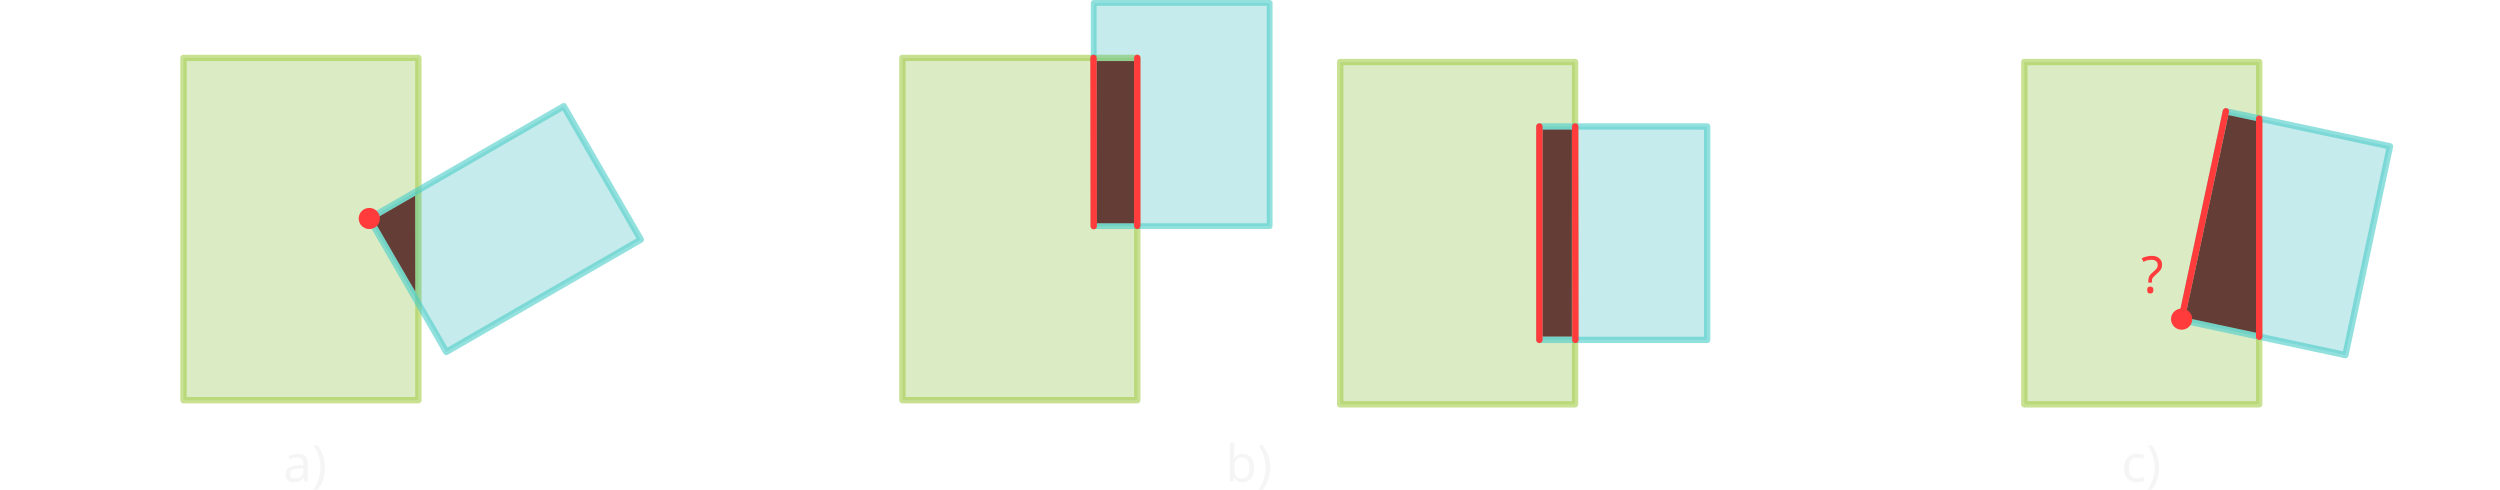
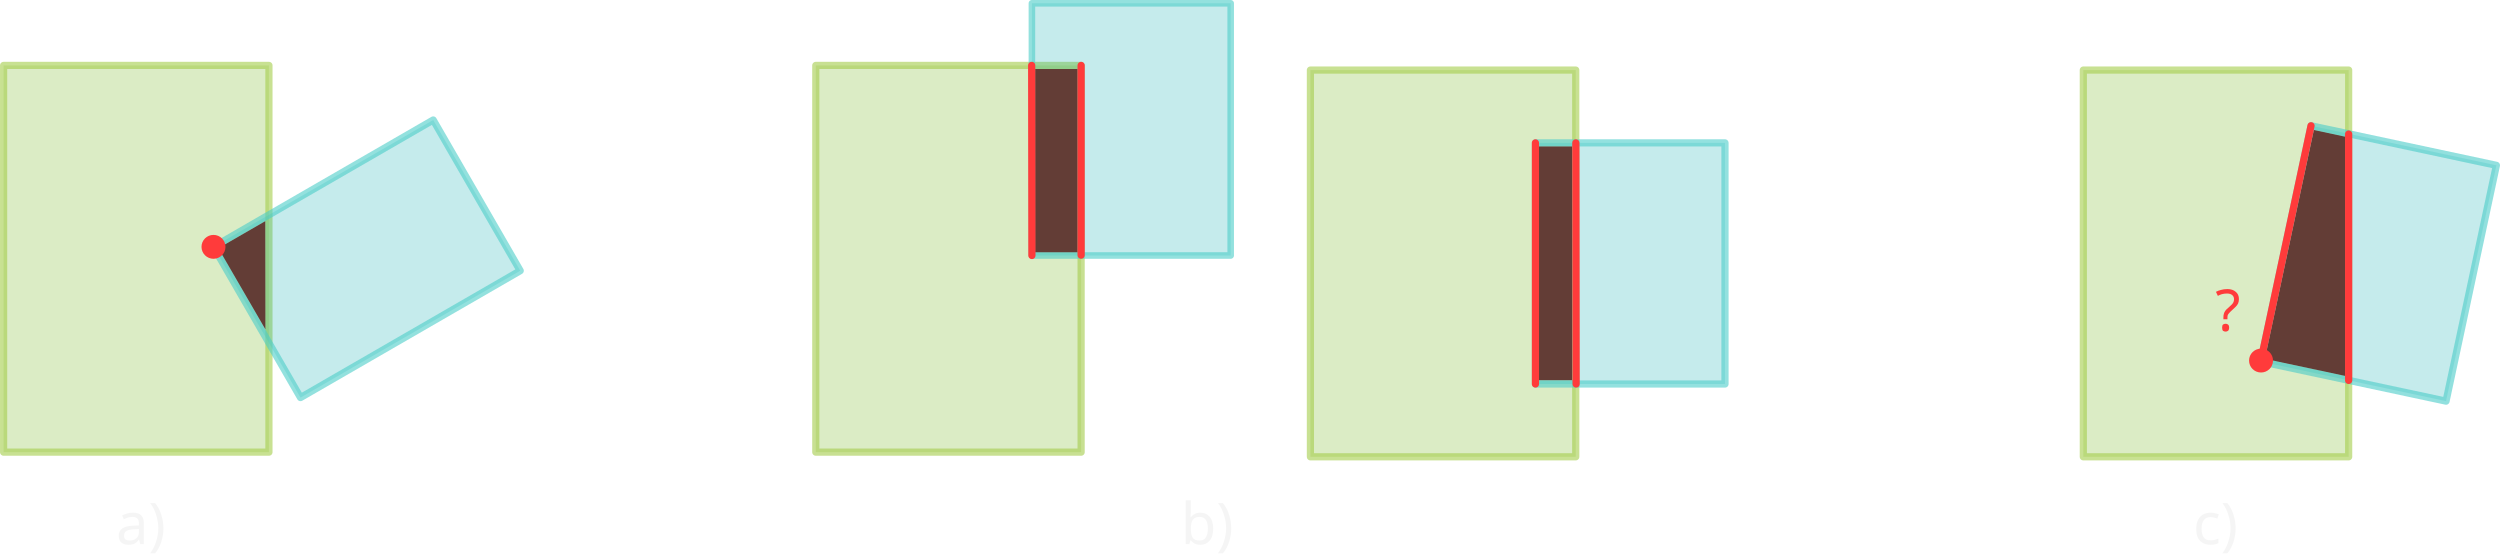
- <svg xmlns="http://www.w3.org/2000/svg" width="784" height="153.563" viewBox="0 0 207.433 40.63" version="1.1" id="svg1">
+ <svg xmlns="http://www.w3.org/2000/svg" width="693.935" height="153.563" viewBox="0 0 183.604 40.63" version="1.1" id="svg1">
  <defs id="defs1" />
-   <g id="layer1" transform="translate(-17.87196,-42.3257)">
+   <g id="layer1" transform="translate(-32.83519,-42.3257)">
    <rect style="opacity:1;fill:#72b51b;fill-opacity:0.253;stroke:#a4cd4b;stroke-width:0.529;stroke-linecap:round;stroke-linejoin:round;stroke-dasharray:none;stroke-opacity:0.604" id="rect1" width="28.402" height="19.486" x="47.13" y="-52.586" transform="rotate(90)" />
    <rect style="font-variation-settings:normal;opacity:1;fill:#1bb2b5;fill-opacity:0.251;stroke:#4bcdc9;stroke-width:0.529;stroke-linecap:round;stroke-linejoin:round;stroke-miterlimit:4;stroke-dasharray:none;stroke-dashoffset:0;stroke-opacity:0.598;stop-color:#000000;stop-opacity:1" id="rect1-6" width="18.633" height="12.783" x="11.787" y="76.611" transform="rotate(-30)" />
-     <rect style="opacity:1;fill:none;fill-opacity:1;stroke:none;stroke-width:0.504;stroke-linecap:butt;stroke-linejoin:round;stroke-dasharray:1.512, 0.504;stroke-dashoffset:0;stroke-opacity:1" id="rect3" width="207.433" height="4.185" x="17.872" y="44.773" />
    <rect style="opacity:1;fill:#72b51b;fill-opacity:0.253;stroke:#a4cd4b;stroke-width:0.529;stroke-linecap:round;stroke-linejoin:round;stroke-dasharray:none;stroke-opacity:0.603" id="rect2" width="28.402" height="19.486" x="47.472" y="-148.56" transform="rotate(90)" />
    <rect style="font-variation-settings:normal;opacity:1;fill:#1bb2b5;fill-opacity:0.251;stroke:#4bcdc9;stroke-width:0.529;stroke-linecap:round;stroke-linejoin:round;stroke-miterlimit:4;stroke-dasharray:none;stroke-dashoffset:0;stroke-opacity:0.601;stop-color:#000000;stop-opacity:1" id="rect4" width="17.709" height="13.921" x="52.819" y="-159.521" transform="rotate(90)" />
    <rect style="opacity:1;fill:#72b51b;fill-opacity:0.253;stroke:#a4cd4b;stroke-width:0.529;stroke-linecap:round;stroke-linejoin:round;stroke-dasharray:none;stroke-opacity:0.602" id="rect5" width="28.402" height="19.486" x="47.13" y="-112.235" transform="rotate(90)" />
    <rect style="font-variation-settings:normal;opacity:1;fill:#1bb2b5;fill-opacity:0.251;stroke:#4bcdc9;stroke-width:0.482;stroke-linecap:round;stroke-linejoin:round;stroke-miterlimit:4;stroke-dasharray:none;stroke-dashoffset:0;stroke-opacity:0.599;stop-color:#000000;stop-opacity:1" id="rect6" width="18.523" height="14.599" x="42.567" y="-123.219" transform="rotate(90)" />
    <rect style="opacity:1;fill:#72b51b;fill-opacity:0.253;stroke:#a4cd4b;stroke-width:0.529;stroke-linecap:round;stroke-linejoin:round;stroke-dasharray:none;stroke-opacity:0.603" id="rect7" width="28.402" height="19.486" x="47.472" y="-205.324" transform="rotate(90)" />
    <rect style="font-variation-settings:normal;opacity:1;fill:#1bb2b5;fill-opacity:0.251;stroke:#4bcdc9;stroke-width:0.529;stroke-linecap:round;stroke-linejoin:round;stroke-miterlimit:4;stroke-dasharray:none;stroke-dashoffset:0;stroke-opacity:0.602;stop-color:#000000;stop-opacity:1" id="rect8" width="17.709" height="13.921" x="8.119" y="-222.783" transform="rotate(102.0549)" />
    <text xml:space="preserve" style="font-style:normal;font-variant:normal;font-weight:normal;font-stretch:normal;font-size:4.233px;line-height:1.25;font-family:'Noto Sans';-inkscape-font-specification:'Noto Sans, Normal';font-variant-ligatures:normal;font-variant-position:normal;font-variant-caps:normal;font-variant-numeric:normal;font-variant-alternates:normal;font-variant-east-asian:normal;text-indent:0;text-align:start;text-decoration-line:none;text-decoration-style:solid;text-decoration-color:#000000;letter-spacing:0px;word-spacing:0px;text-transform:none;writing-mode:lr-tb;direction:ltr;text-orientation:mixed;dominant-baseline:auto;baseline-shift:baseline;white-space:normal;opacity:1;fill:#f5f5f5;fill-opacity:1;stroke:none;stroke-width:0.265;stroke-linecap:butt;stroke-linejoin:miter;stroke-miterlimit:4;stroke-dasharray:none;stroke-dashoffset:0;stroke-opacity:1;stop-color:#000000;stop-opacity:1" x="41.368" y="82.287" id="text8">
      <tspan id="tspan8" style="font-style:normal;font-variant:normal;font-weight:normal;font-stretch:normal;font-size:4.233px;line-height:1.25;font-family:'Noto Sans';-inkscape-font-specification:'Noto Sans, Normal';font-variant-ligatures:normal;font-variant-position:normal;font-variant-caps:normal;font-variant-numeric:normal;font-variant-alternates:normal;font-variant-east-asian:normal;text-indent:0;text-align:start;text-decoration-line:none;text-decoration-style:solid;text-decoration-color:#000000;letter-spacing:0px;word-spacing:0px;text-transform:none;writing-mode:lr-tb;direction:ltr;text-orientation:mixed;dominant-baseline:auto;baseline-shift:baseline;white-space:normal;opacity:1;fill:#f5f5f5;fill-opacity:1;stroke:none;stroke-width:0.265;stroke-linecap:butt;stroke-linejoin:miter;stroke-miterlimit:4;stroke-dasharray:none;stroke-dashoffset:0;stroke-opacity:1;marker-end:url(#DartArrow);stop-color:#000000;stop-opacity:1" x="41.368" y="82.287">a)</tspan>
    </text>
    <text xml:space="preserve" style="font-style:normal;font-variant:normal;font-weight:normal;font-stretch:normal;font-size:4.233px;line-height:1.25;font-family:'Noto Sans';-inkscape-font-specification:'Noto Sans, Normal';font-variant-ligatures:normal;font-variant-position:normal;font-variant-caps:normal;font-variant-numeric:normal;font-variant-alternates:normal;font-variant-east-asian:normal;text-indent:0;text-align:start;text-decoration-line:none;text-decoration-style:solid;text-decoration-color:#000000;letter-spacing:0px;word-spacing:0px;text-transform:none;writing-mode:lr-tb;direction:ltr;text-orientation:mixed;dominant-baseline:auto;baseline-shift:baseline;white-space:normal;opacity:1;fill:#f5f5f5;fill-opacity:1;stroke:none;stroke-width:0.265;stroke-linecap:butt;stroke-linejoin:miter;stroke-miterlimit:4;stroke-dasharray:none;stroke-dashoffset:0;stroke-opacity:1;stop-color:#000000;stop-opacity:1" x="119.557" y="82.287" id="text9">
      <tspan id="tspan9" style="font-style:normal;font-variant:normal;font-weight:normal;font-stretch:normal;font-size:4.233px;line-height:1.25;font-family:'Noto Sans';-inkscape-font-specification:'Noto Sans, Normal';font-variant-ligatures:normal;font-variant-position:normal;font-variant-caps:normal;font-variant-numeric:normal;font-variant-alternates:normal;font-variant-east-asian:normal;text-indent:0;text-align:start;text-decoration-line:none;text-decoration-style:solid;text-decoration-color:#000000;letter-spacing:0px;word-spacing:0px;text-transform:none;writing-mode:lr-tb;direction:ltr;text-orientation:mixed;dominant-baseline:auto;baseline-shift:baseline;white-space:normal;opacity:1;fill:#f5f5f5;fill-opacity:1;stroke:none;stroke-width:0.265;stroke-linecap:butt;stroke-linejoin:miter;stroke-miterlimit:4;stroke-dasharray:none;stroke-dashoffset:0;stroke-opacity:1;marker-end:url(#DartArrow);stop-color:#000000;stop-opacity:1" x="119.557" y="82.287">b)</tspan>
    </text>
    <text xml:space="preserve" style="font-style:normal;font-variant:normal;font-weight:normal;font-stretch:normal;font-size:4.233px;line-height:1.25;font-family:'Noto Sans';-inkscape-font-specification:'Noto Sans, Normal';font-variant-ligatures:normal;font-variant-position:normal;font-variant-caps:normal;font-variant-numeric:normal;font-variant-alternates:normal;font-variant-east-asian:normal;text-indent:0;text-align:start;text-decoration-line:none;text-decoration-style:solid;text-decoration-color:#000000;letter-spacing:0px;word-spacing:0px;text-transform:none;writing-mode:lr-tb;direction:ltr;text-orientation:mixed;dominant-baseline:auto;baseline-shift:baseline;white-space:normal;opacity:1;fill:#f5f5f5;fill-opacity:1;stroke:none;stroke-width:0.265;stroke-linecap:butt;stroke-linejoin:miter;stroke-miterlimit:4;stroke-dasharray:none;stroke-dashoffset:0;stroke-opacity:1;stop-color:#000000;stop-opacity:1" x="193.898" y="82.287" id="text10">
      <tspan id="tspan10" style="font-style:normal;font-variant:normal;font-weight:normal;font-stretch:normal;font-size:4.233px;line-height:1.25;font-family:'Noto Sans';-inkscape-font-specification:'Noto Sans, Normal';font-variant-ligatures:normal;font-variant-position:normal;font-variant-caps:normal;font-variant-numeric:normal;font-variant-alternates:normal;font-variant-east-asian:normal;text-indent:0;text-align:start;text-decoration-line:none;text-decoration-style:solid;text-decoration-color:#000000;letter-spacing:0px;word-spacing:0px;text-transform:none;writing-mode:lr-tb;direction:ltr;text-orientation:mixed;dominant-baseline:auto;baseline-shift:baseline;white-space:normal;opacity:1;fill:#f5f5f5;fill-opacity:1;stroke:none;stroke-width:0.265;stroke-linecap:butt;stroke-linejoin:miter;stroke-miterlimit:4;stroke-dasharray:none;stroke-dashoffset:0;stroke-opacity:1;marker-end:url(#DartArrow);stop-color:#000000;stop-opacity:1" x="193.898" y="82.287">c)</tspan>
    </text>
    <path style="font-variation-settings:normal;opacity:1;vector-effect:none;fill:#4e0d0d;fill-opacity:0.763;stroke:none;stroke-width:0.794;stroke-linecap:square;stroke-linejoin:round;stroke-miterlimit:4;stroke-dasharray:none;stroke-dashoffset:0;stroke-opacity:1;-inkscape-stroke:none;marker-end:url(#DartArrow);stop-color:#000000;stop-opacity:1" d="m 52.318,58.567 -3.446,1.989 3.455,5.959" id="path13" />
    <path style="font-variation-settings:normal;opacity:1;vector-effect:none;fill:#4e0d0d;fill-opacity:0.763;stroke:none;stroke-width:0.794;stroke-linecap:square;stroke-linejoin:round;stroke-miterlimit:4;stroke-dasharray:none;stroke-dashoffset:0;stroke-opacity:1;-inkscape-stroke:none;marker-end:url(#DartArrow)" d="m 108.856,47.393 h 3.119 v 13.46 h -3.121" id="path14" />
    <path style="font-variation-settings:normal;opacity:1;vector-effect:none;fill:#4e0d0d;fill-opacity:0.763;stroke:none;stroke-width:0.794;stroke-linecap:square;stroke-linejoin:round;stroke-miterlimit:4;stroke-dasharray:none;stroke-dashoffset:0;stroke-opacity:1;-inkscape-stroke:none;marker-end:url(#DartArrow)" d="m 148.295,53.081 h -2.438 v 17.168 h 2.437" id="path15" />
    <path style="font-variation-settings:normal;opacity:1;vector-effect:none;fill:#4e0d0d;fill-opacity:0.763;stroke:none;stroke-width:0.794;stroke-linecap:square;stroke-linejoin:round;stroke-miterlimit:4;stroke-dasharray:none;stroke-dashoffset:0;stroke-opacity:1;-inkscape-stroke:none;marker-end:url(#DartArrow)" d="m 202.768,51.874 2.301,0.492 v 17.568 l -5.899,-1.256" id="path16" />
    <ellipse style="font-variation-settings:normal;opacity:1;vector-effect:none;fill:#ff3b3b;fill-opacity:1;stroke:none;stroke-width:0.559;stroke-linecap:butt;stroke-linejoin:round;stroke-miterlimit:4;stroke-dasharray:1.677, 0.559;stroke-dashoffset:0;stroke-opacity:1;-inkscape-stroke:none;marker-end:url(#DartArrow);stop-color:#000000;stop-opacity:1" id="path17" cx="48.514" cy="60.454" rx="0.88" ry="0.877" />
    <ellipse style="font-variation-settings:normal;vector-effect:none;fill:#ff3b3b;fill-opacity:1;stroke:none;stroke-width:0.559;stroke-linecap:butt;stroke-linejoin:round;stroke-miterlimit:4;stroke-dasharray:1.677, 0.559;stroke-dashoffset:0;stroke-opacity:1;-inkscape-stroke:none;marker-end:url(#DartArrow);stop-color:#000000" id="path17-3" cx="198.889" cy="68.806" rx="0.88" ry="0.877" />
    <path style="font-variation-settings:normal;opacity:1;fill:none;fill-opacity:1;stroke:#ff3b3b;stroke-width:0.529;stroke-linecap:round;stroke-linejoin:round;stroke-miterlimit:4;stroke-dasharray:none;stroke-dashoffset:0;stroke-opacity:1;marker-end:url(#DartArrow)" d="m 108.603,47.13 0.017,13.96" id="path18" />
    <path style="font-variation-settings:normal;opacity:1;fill:none;fill-opacity:1;stroke:#ff3b3b;stroke-width:0.529;stroke-linecap:round;stroke-linejoin:round;stroke-miterlimit:4;stroke-dasharray:none;stroke-dashoffset:0;stroke-opacity:1;marker-end:url(#DartArrow)" d="M 112.235,47.13 V 61.065" id="path19" />
    <path style="font-variation-settings:normal;opacity:1;fill:none;fill-opacity:1;stroke:#ff3b3b;stroke-width:0.529;stroke-linecap:round;stroke-linejoin:round;stroke-miterlimit:4;stroke-dasharray:none;stroke-dashoffset:0;stroke-opacity:1;marker-end:url(#DartArrow)" d="M 145.6,52.819 V 70.528" id="path20" />
    <path style="font-variation-settings:normal;opacity:1;fill:none;fill-opacity:1;stroke:#ff3b3b;stroke-width:0.529;stroke-linecap:round;stroke-linejoin:round;stroke-miterlimit:4;stroke-dasharray:none;stroke-dashoffset:0;stroke-opacity:1;marker-end:url(#DartArrow)" d="m 148.569,52.819 0.019,17.709" id="path21" />
    <path style="font-variation-settings:normal;opacity:1;fill:none;fill-opacity:1;stroke:#ff3b3b;stroke-width:0.529;stroke-linecap:round;stroke-linejoin:round;stroke-miterlimit:4;stroke-dasharray:none;stroke-dashoffset:0;stroke-opacity:1;marker-end:url(#DartArrow)" d="m 202.561,51.561 -3.699,17.319" id="path22" />
    <text xml:space="preserve" style="font-style:normal;font-variant:normal;font-weight:normal;font-stretch:normal;font-size:4.233px;line-height:1.25;font-family:'Noto Sans';-inkscape-font-specification:'Noto Sans, Normal';font-variant-ligatures:normal;font-variant-caps:normal;font-variant-numeric:normal;font-variant-east-asian:normal;letter-spacing:0px;word-spacing:0px;writing-mode:lr-tb;fill:#ff3b3b;fill-opacity:1;stroke-width:0.265" x="195.53" y="66.615" id="text22">
      <tspan id="tspan22" style="font-style:normal;font-variant:normal;font-weight:normal;font-stretch:normal;font-size:4.233px;font-family:'Noto Sans';-inkscape-font-specification:'Noto Sans, Normal';font-variant-ligatures:normal;font-variant-caps:normal;font-variant-numeric:normal;font-variant-east-asian:normal;fill:#ff3b3b;fill-opacity:1;stroke-width:0.265" x="195.53" y="66.615">?</tspan>
    </text>
    <path style="opacity:1;fill:#ff3b3b;fill-opacity:1;stroke:#ff3b3b;stroke-width:0.529;stroke-linecap:round;stroke-linejoin:round;stroke-miterlimit:4;stroke-dasharray:none;stroke-dashoffset:0;stroke-opacity:1;marker-end:url(#DartArrow)" d="M 205.324,52.171 V 70.264" id="path23" />
  </g>
</svg>
